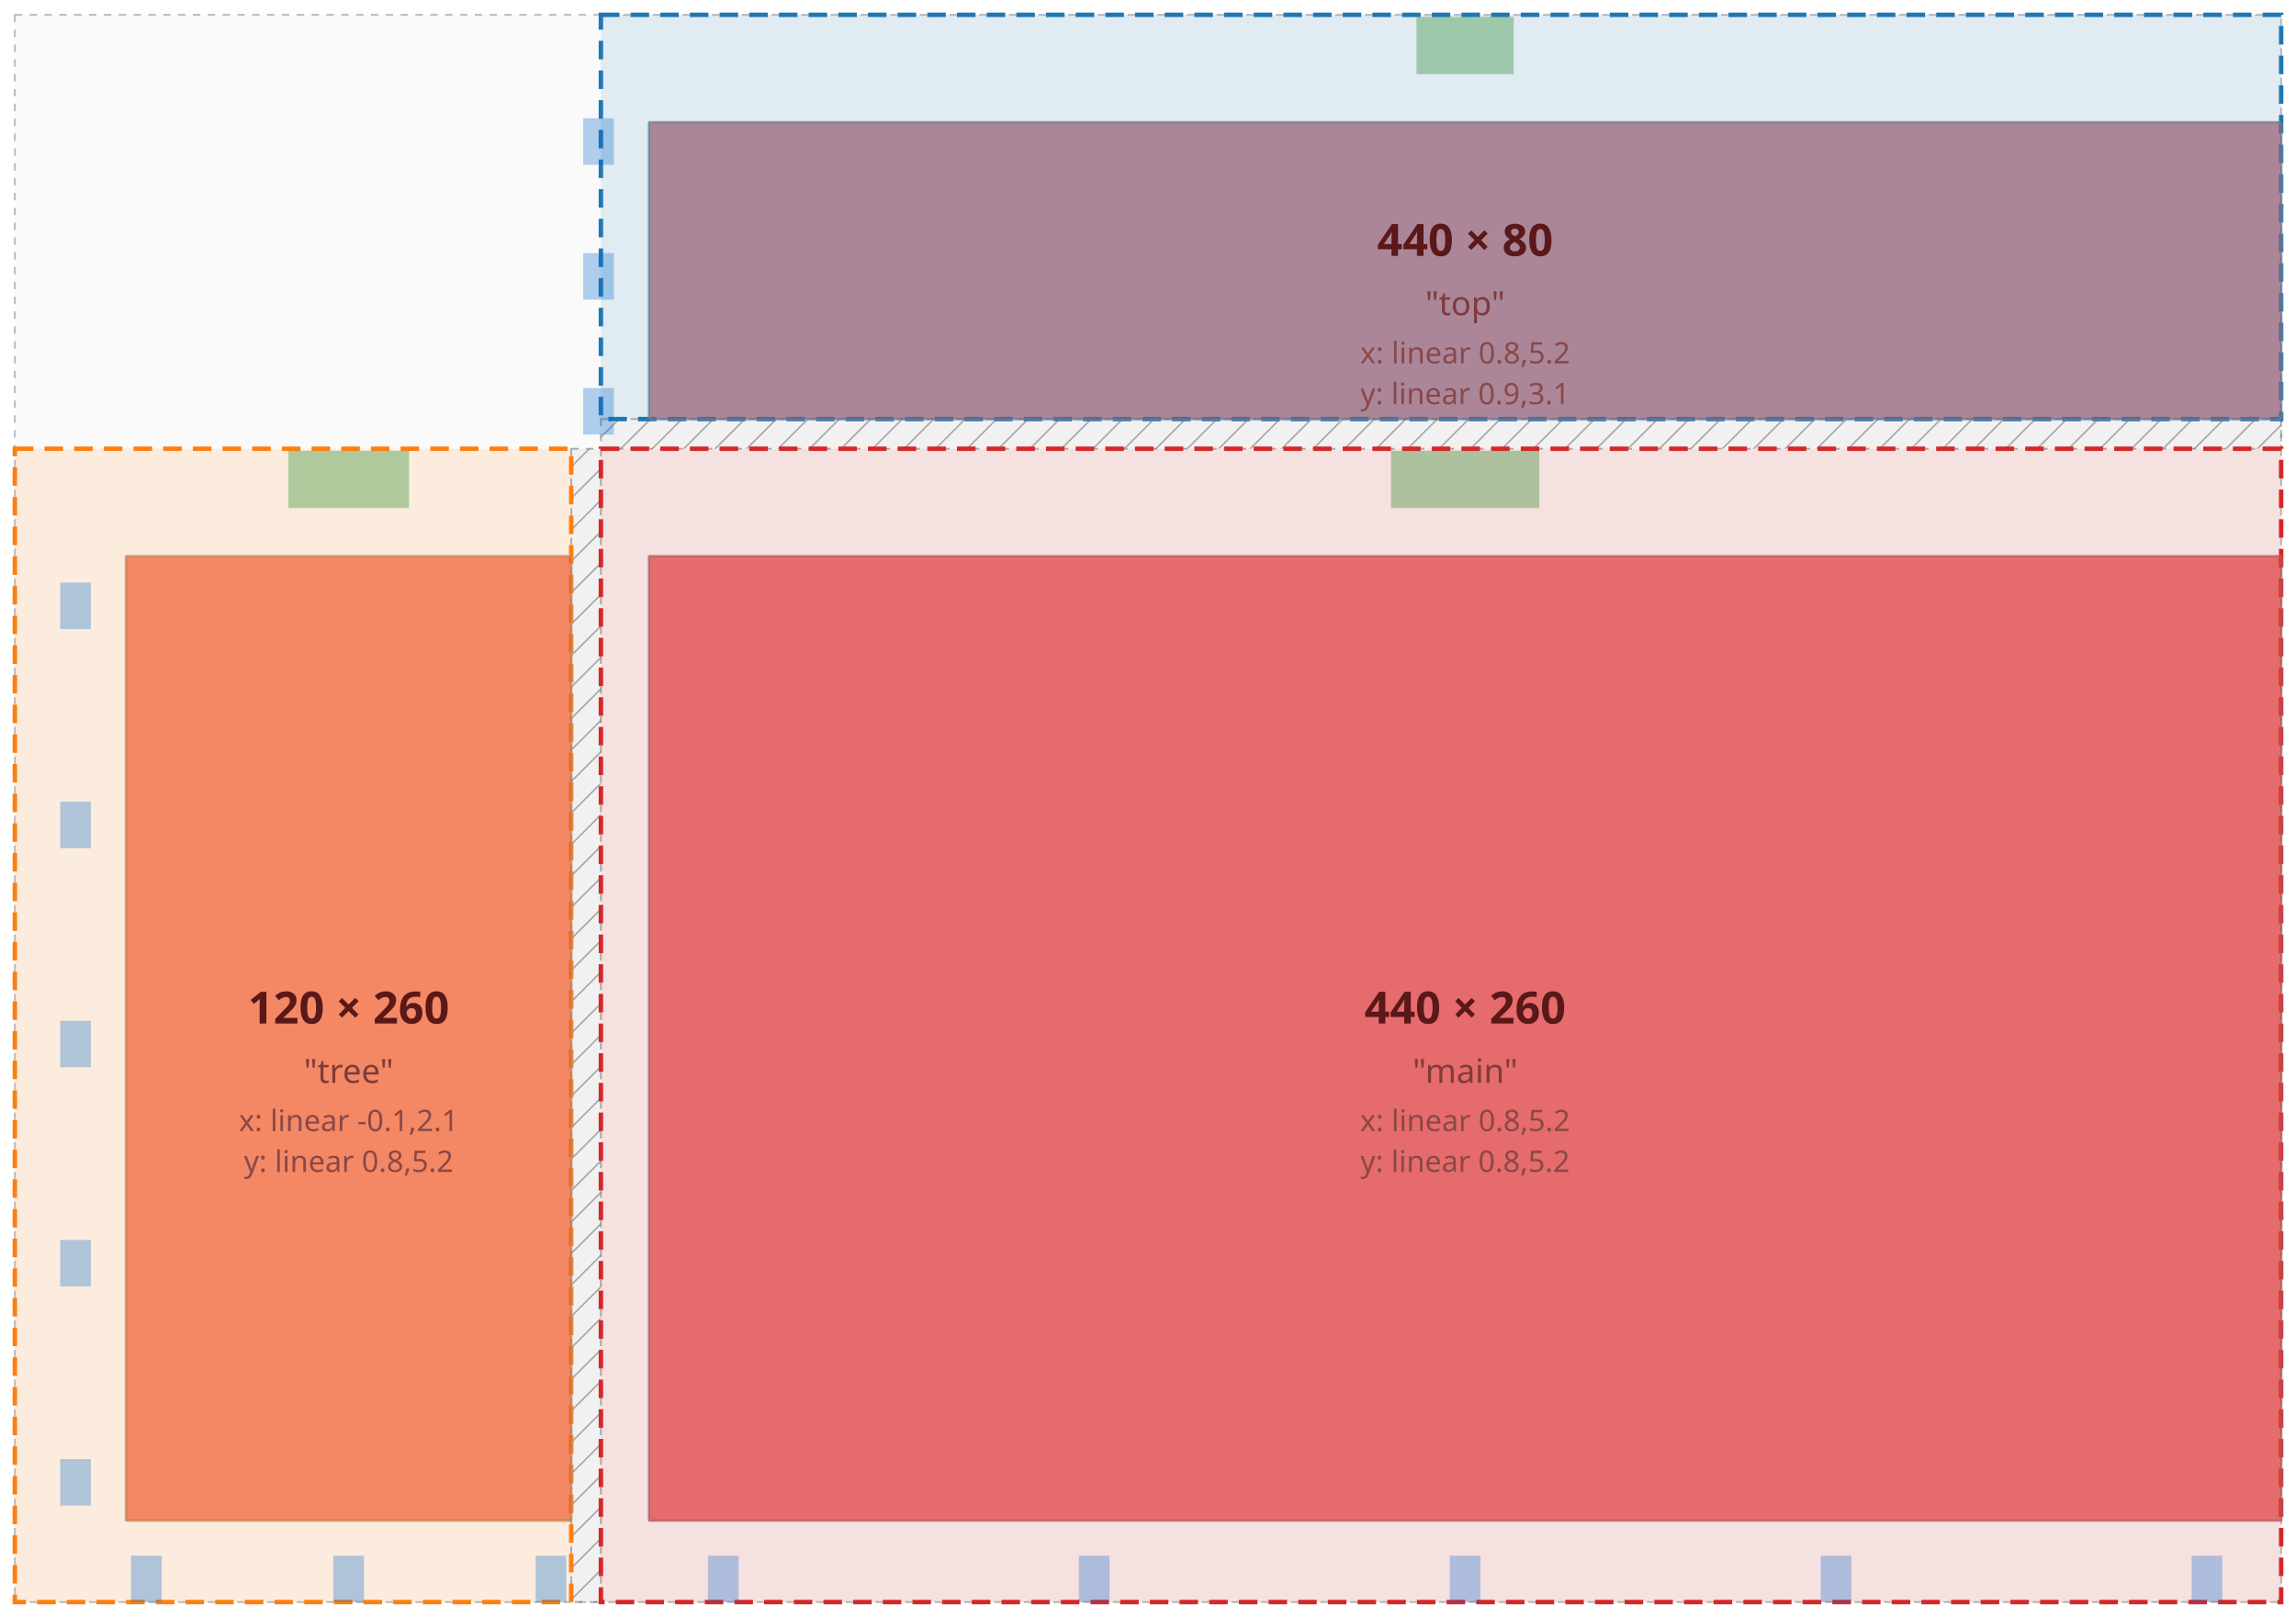
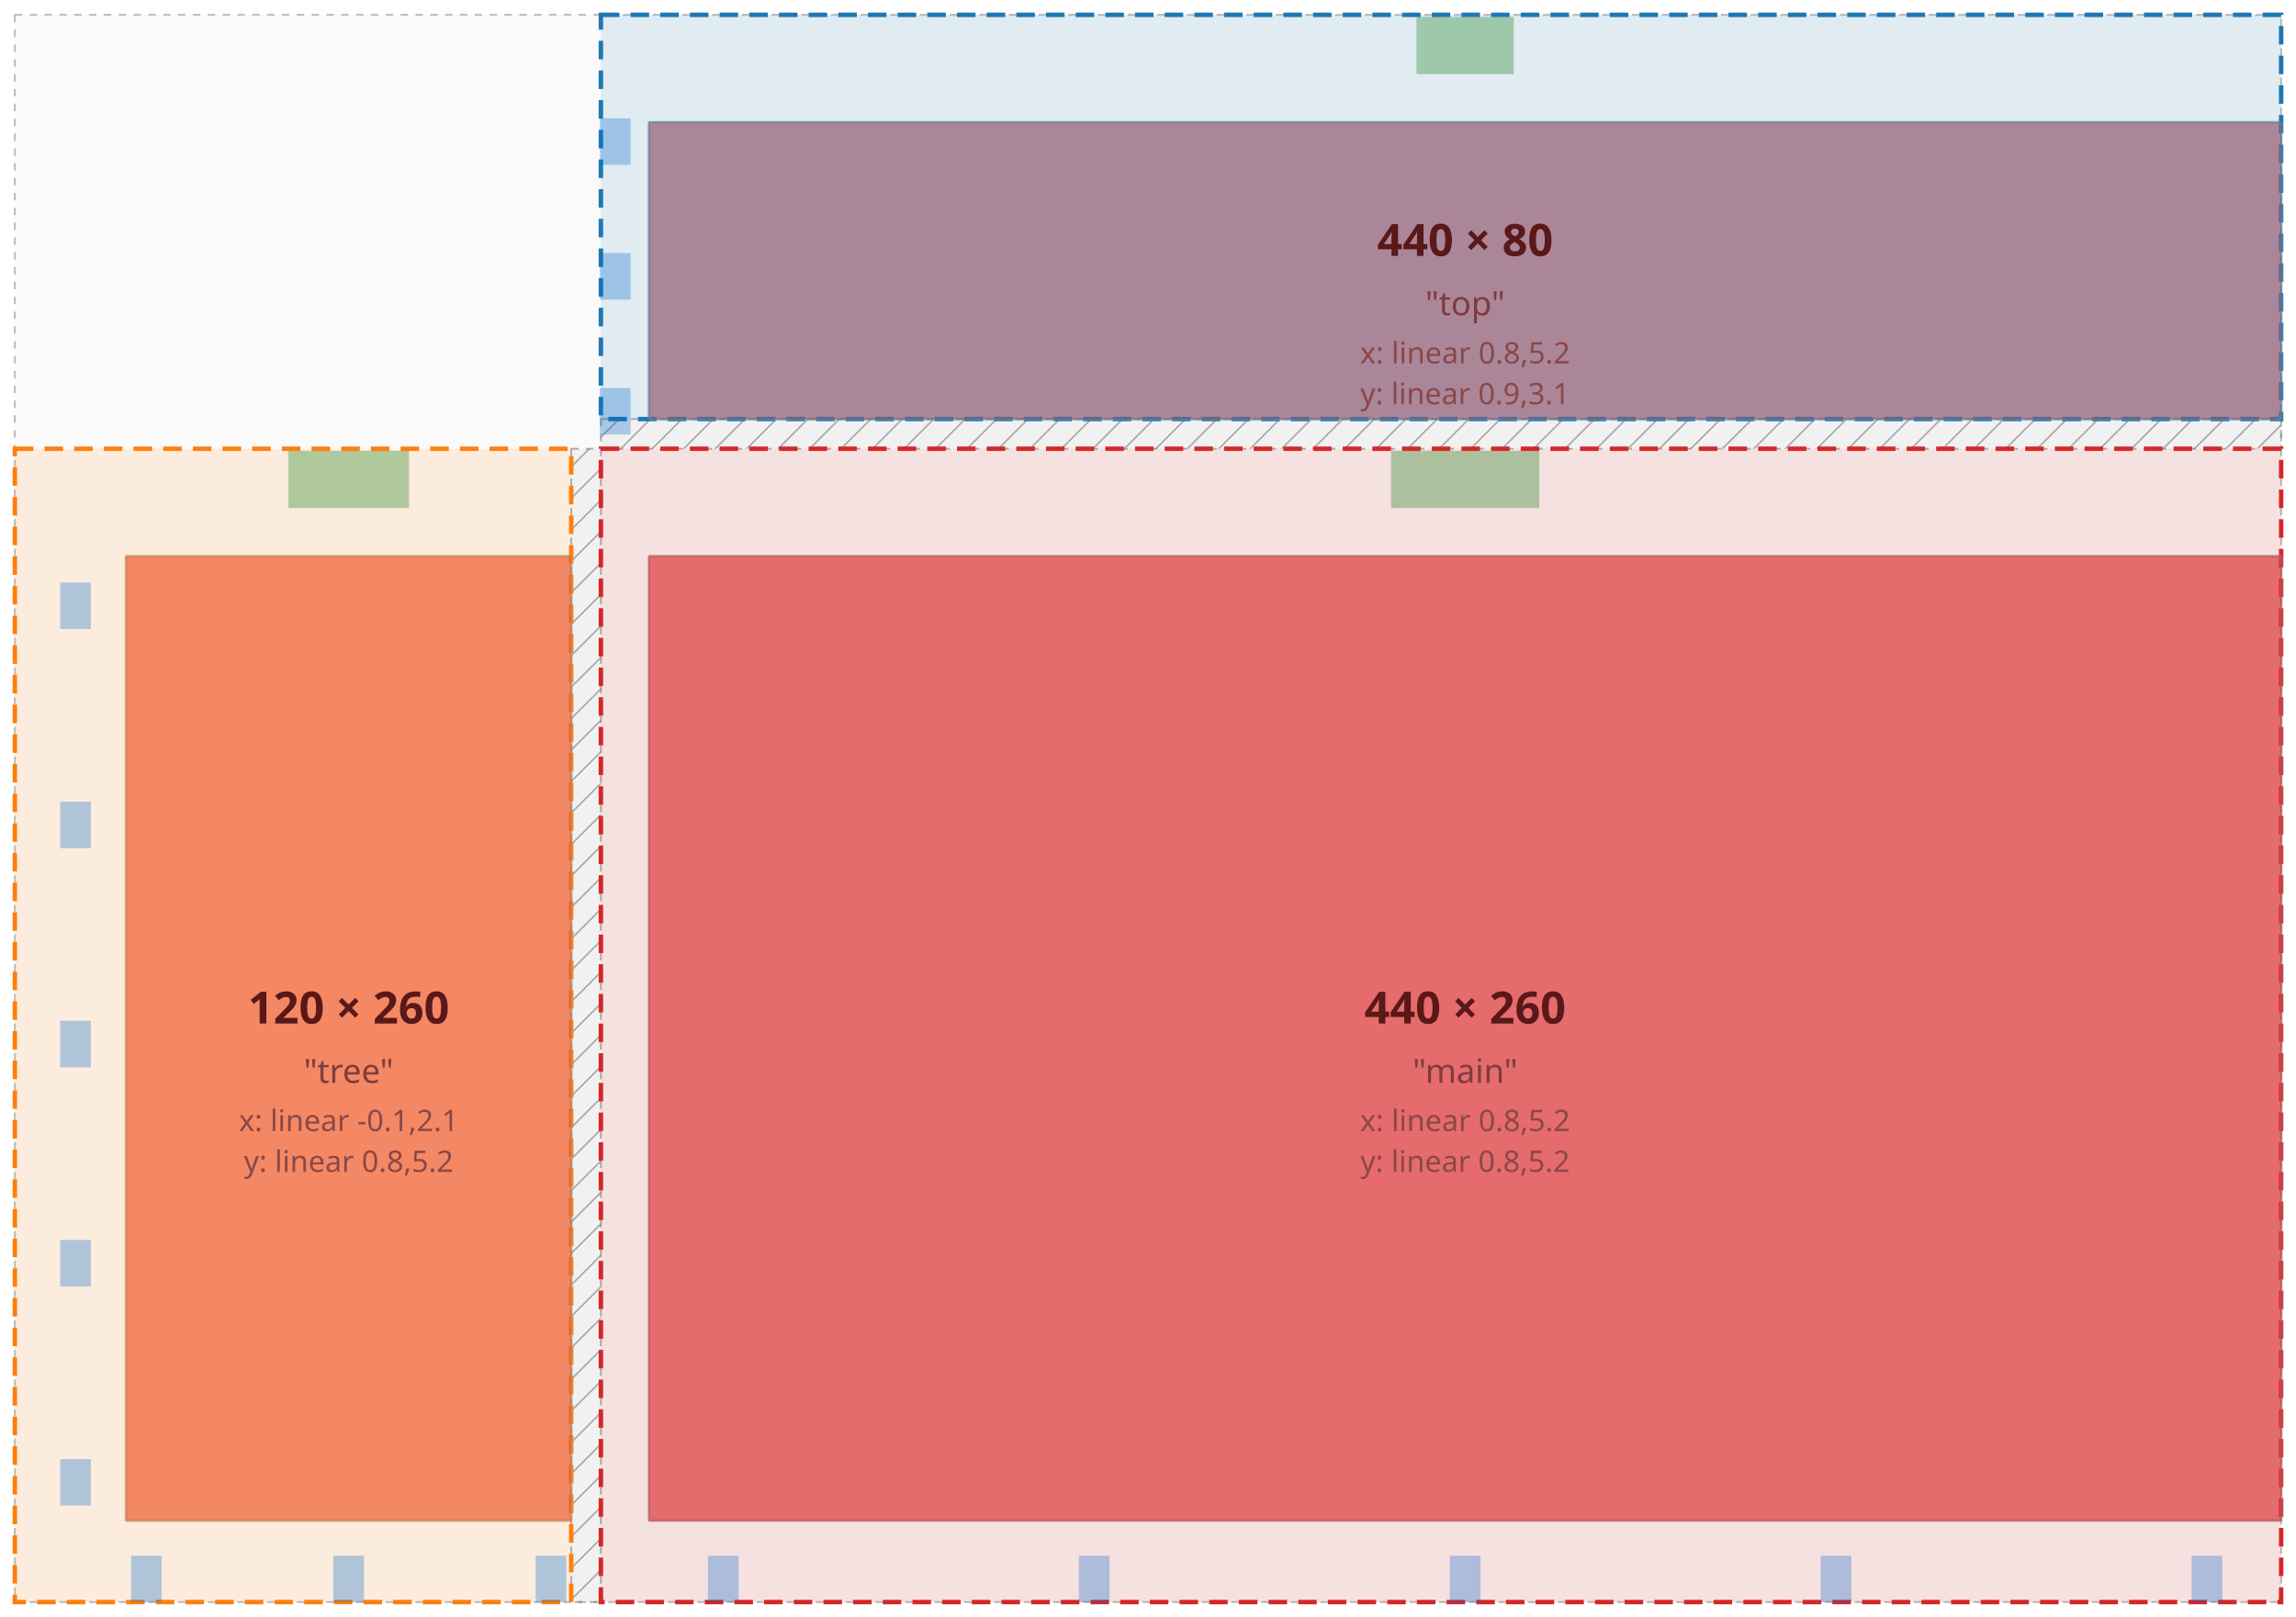
<svg xmlns="http://www.w3.org/2000/svg" width="619" height="436" viewBox="0 0 619 436" font-family="DejaVu Sans, Bitstream Vera Sans, Verdana, Arial, sans-serif" font-size="11" data-plotlet-version="0.6.0" data-plotlet-schema="2" data-plotlet-kind="layout">
  <rect width="619" height="436" fill="#fff" />
  <g transform="translate(4,4)">
    <g transform="translate(0.00,0.00)" data-plotlet-kind="diagram">
      <g font-family="sans-serif">
        <rect x="0.00" y="0.00" width="611.00" height="428.00" fill="#fafafa" />
        <defs>
          <pattern id="plotlet-gap-hatch" patternUnits="userSpaceOnUse" width="6" height="6" patternTransform="rotate(45)">
            <rect width="6" height="6" fill="#666" fill-opacity="0.06" />
            <line x1="0" y1="0" x2="0" y2="6" stroke="#666" stroke-opacity="0.45" stroke-width="1" />
          </pattern>
        </defs>
        <rect x="0.00" y="0.00" width="611.00" height="428.00" fill="none" stroke="#bbb" stroke-width="0.50" stroke-dasharray="2,2" />
        <rect x="158.00" y="109.00" width="453.00" height="8.00" fill="url(#plotlet-gap-hatch)" stroke="#666" stroke-width="0.50" stroke-dasharray="2,2" stroke-opacity="0.50" />
        <rect x="150.00" y="117.00" width="8.00" height="311.00" fill="url(#plotlet-gap-hatch)" stroke="#666" stroke-width="0.50" stroke-dasharray="2,2" stroke-opacity="0.50" />
        <rect x="158.00" y="0.00" width="453.00" height="109.00" fill="#1f77b4" stroke="#1f77b4" stroke-width="1.20" stroke-dasharray="5,3" fill-opacity="0.12" />
        <rect x="171.00" y="29.00" width="440.00" height="80.00" fill="#1f77b4" stroke="#1f77b4" stroke-width="0.60" fill-opacity="0.38" stroke-opacity="0.60" />
        <text x="391.00" y="65.00" text-anchor="middle" font-size="12" fill="#222" font-weight="bold">440 × 80</text>
        <text x="391.00" y="81.00" text-anchor="middle" font-size="9" fill="#555">"top"</text>
        <text x="391.00" y="94.00" text-anchor="middle" font-size="8" fill="#666">x: linear 0.8,5.2</text>
        <text x="391.00" y="105.00" text-anchor="middle" font-size="8" fill="#666">y: linear 0.9,3.1</text>
        <rect x="0.00" y="117.00" width="150.00" height="311.00" fill="#ff7f0e" stroke="#ff7f0e" stroke-width="1.20" stroke-dasharray="5,3" fill-opacity="0.12" />
        <rect x="30.00" y="146.00" width="120.00" height="260.00" fill="#ff7f0e" stroke="#ff7f0e" stroke-width="0.60" fill-opacity="0.38" stroke-opacity="0.60" />
        <text x="90.00" y="272.00" text-anchor="middle" font-size="12" fill="#222" font-weight="bold">120 × 260</text>
        <text x="90.00" y="288.00" text-anchor="middle" font-size="9" fill="#555">"tree"</text>
        <text x="90.00" y="301.00" text-anchor="middle" font-size="8" fill="#666">x: linear -0.1,2.1</text>
        <text x="90.00" y="312.00" text-anchor="middle" font-size="8" fill="#666">y: linear 0.8,5.2</text>
        <rect x="158.00" y="117.00" width="453.00" height="311.00" fill="#d62728" stroke="#d62728" stroke-width="1.20" stroke-dasharray="5,3" fill-opacity="0.12" />
        <rect x="171.00" y="146.00" width="440.00" height="260.00" fill="#d62728" stroke="#d62728" stroke-width="0.60" fill-opacity="0.38" stroke-opacity="0.60" />
        <text x="391.00" y="272.00" text-anchor="middle" font-size="12" fill="#222" font-weight="bold">440 × 260</text>
        <text x="391.00" y="288.00" text-anchor="middle" font-size="9" fill="#555">"main"</text>
        <text x="391.00" y="301.00" text-anchor="middle" font-size="8" fill="#666">x: linear 0.8,5.2</text>
        <text x="391.00" y="312.00" text-anchor="middle" font-size="8" fill="#666">y: linear 0.8,5.2</text>
        <rect x="171.00" y="29.00" width="440.00" height="80.00" fill="#d00" fill-opacity="0.3" />
        <rect x="171.00" y="28.50" width="440.00" height="1.00" fill="#999" fill-opacity="0.3" />
        <rect x="171.00" y="108.50" width="440.00" height="1.00" fill="#999" fill-opacity="0.3" />
        <rect x="170.50" y="29.00" width="1.00" height="80.00" fill="#999" fill-opacity="0.3" />
        <rect x="610.50" y="29.00" width="1.00" height="80.00" fill="#999" fill-opacity="0.3" />
-         <rect x="153.23" y="100.63" width="8.27" height="12.54" fill="#06c" fill-opacity="0.3" />
-         <rect x="153.23" y="64.26" width="8.27" height="12.54" fill="#06c" fill-opacity="0.3" />
-         <rect x="153.23" y="27.90" width="8.27" height="12.54" fill="#06c" fill-opacity="0.3" />
+         <rect x="157.73" y="100.63" width="8.27" height="12.54" fill="#06c" fill-opacity="0.3" />
+         <rect x="157.73" y="64.26" width="8.27" height="12.54" fill="#06c" fill-opacity="0.3" />
+         <rect x="157.73" y="27.90" width="8.27" height="12.54" fill="#06c" fill-opacity="0.3" />
        <rect x="377.89" y="0.56" width="26.22" height="15.44" fill="#070" fill-opacity="0.3" />
        <rect x="30.00" y="146.00" width="120.00" height="260.00" fill="#d00" fill-opacity="0.3" />
        <rect x="30.00" y="145.50" width="120.00" height="1.00" fill="#999" fill-opacity="0.3" />
        <rect x="30.00" y="405.50" width="120.00" height="1.00" fill="#999" fill-opacity="0.3" />
        <rect x="29.50" y="146.00" width="1.00" height="260.00" fill="#999" fill-opacity="0.3" />
        <rect x="149.50" y="146.00" width="1.00" height="260.00" fill="#999" fill-opacity="0.3" />
        <rect x="31.32" y="415.50" width="8.27" height="12.54" fill="#06c" fill-opacity="0.3" />
        <rect x="85.86" y="415.50" width="8.27" height="12.54" fill="#06c" fill-opacity="0.3" />
        <rect x="140.41" y="415.50" width="8.27" height="12.54" fill="#06c" fill-opacity="0.3" />
        <rect x="12.23" y="389.44" width="8.27" height="12.54" fill="#06c" fill-opacity="0.3" />
        <rect x="12.23" y="330.35" width="8.27" height="12.54" fill="#06c" fill-opacity="0.3" />
        <rect x="12.23" y="271.26" width="8.27" height="12.54" fill="#06c" fill-opacity="0.3" />
        <rect x="12.23" y="212.17" width="8.27" height="12.54" fill="#06c" fill-opacity="0.3" />
        <rect x="12.23" y="153.08" width="8.27" height="12.54" fill="#06c" fill-opacity="0.3" />
        <rect x="73.73" y="117.56" width="32.54" height="15.44" fill="#070" fill-opacity="0.3" />
        <rect x="171.00" y="146.00" width="440.00" height="260.00" fill="#d00" fill-opacity="0.3" />
        <rect x="171.00" y="145.50" width="440.00" height="1.00" fill="#999" fill-opacity="0.3" />
        <rect x="171.00" y="405.50" width="440.00" height="1.00" fill="#999" fill-opacity="0.3" />
        <rect x="170.50" y="146.00" width="1.00" height="260.00" fill="#999" fill-opacity="0.3" />
        <rect x="610.50" y="146.00" width="1.00" height="260.00" fill="#999" fill-opacity="0.3" />
        <rect x="186.86" y="415.50" width="8.27" height="12.54" fill="#06c" fill-opacity="0.3" />
        <rect x="286.86" y="415.50" width="8.27" height="12.54" fill="#06c" fill-opacity="0.3" />
        <rect x="386.86" y="415.50" width="8.27" height="12.54" fill="#06c" fill-opacity="0.3" />
        <rect x="486.86" y="415.50" width="8.27" height="12.54" fill="#06c" fill-opacity="0.3" />
        <rect x="586.86" y="415.50" width="8.27" height="12.54" fill="#06c" fill-opacity="0.3" />
        <rect x="371.01" y="117.56" width="39.98" height="15.44" fill="#070" fill-opacity="0.3" />
      </g>
    </g>
  </g>
</svg>
